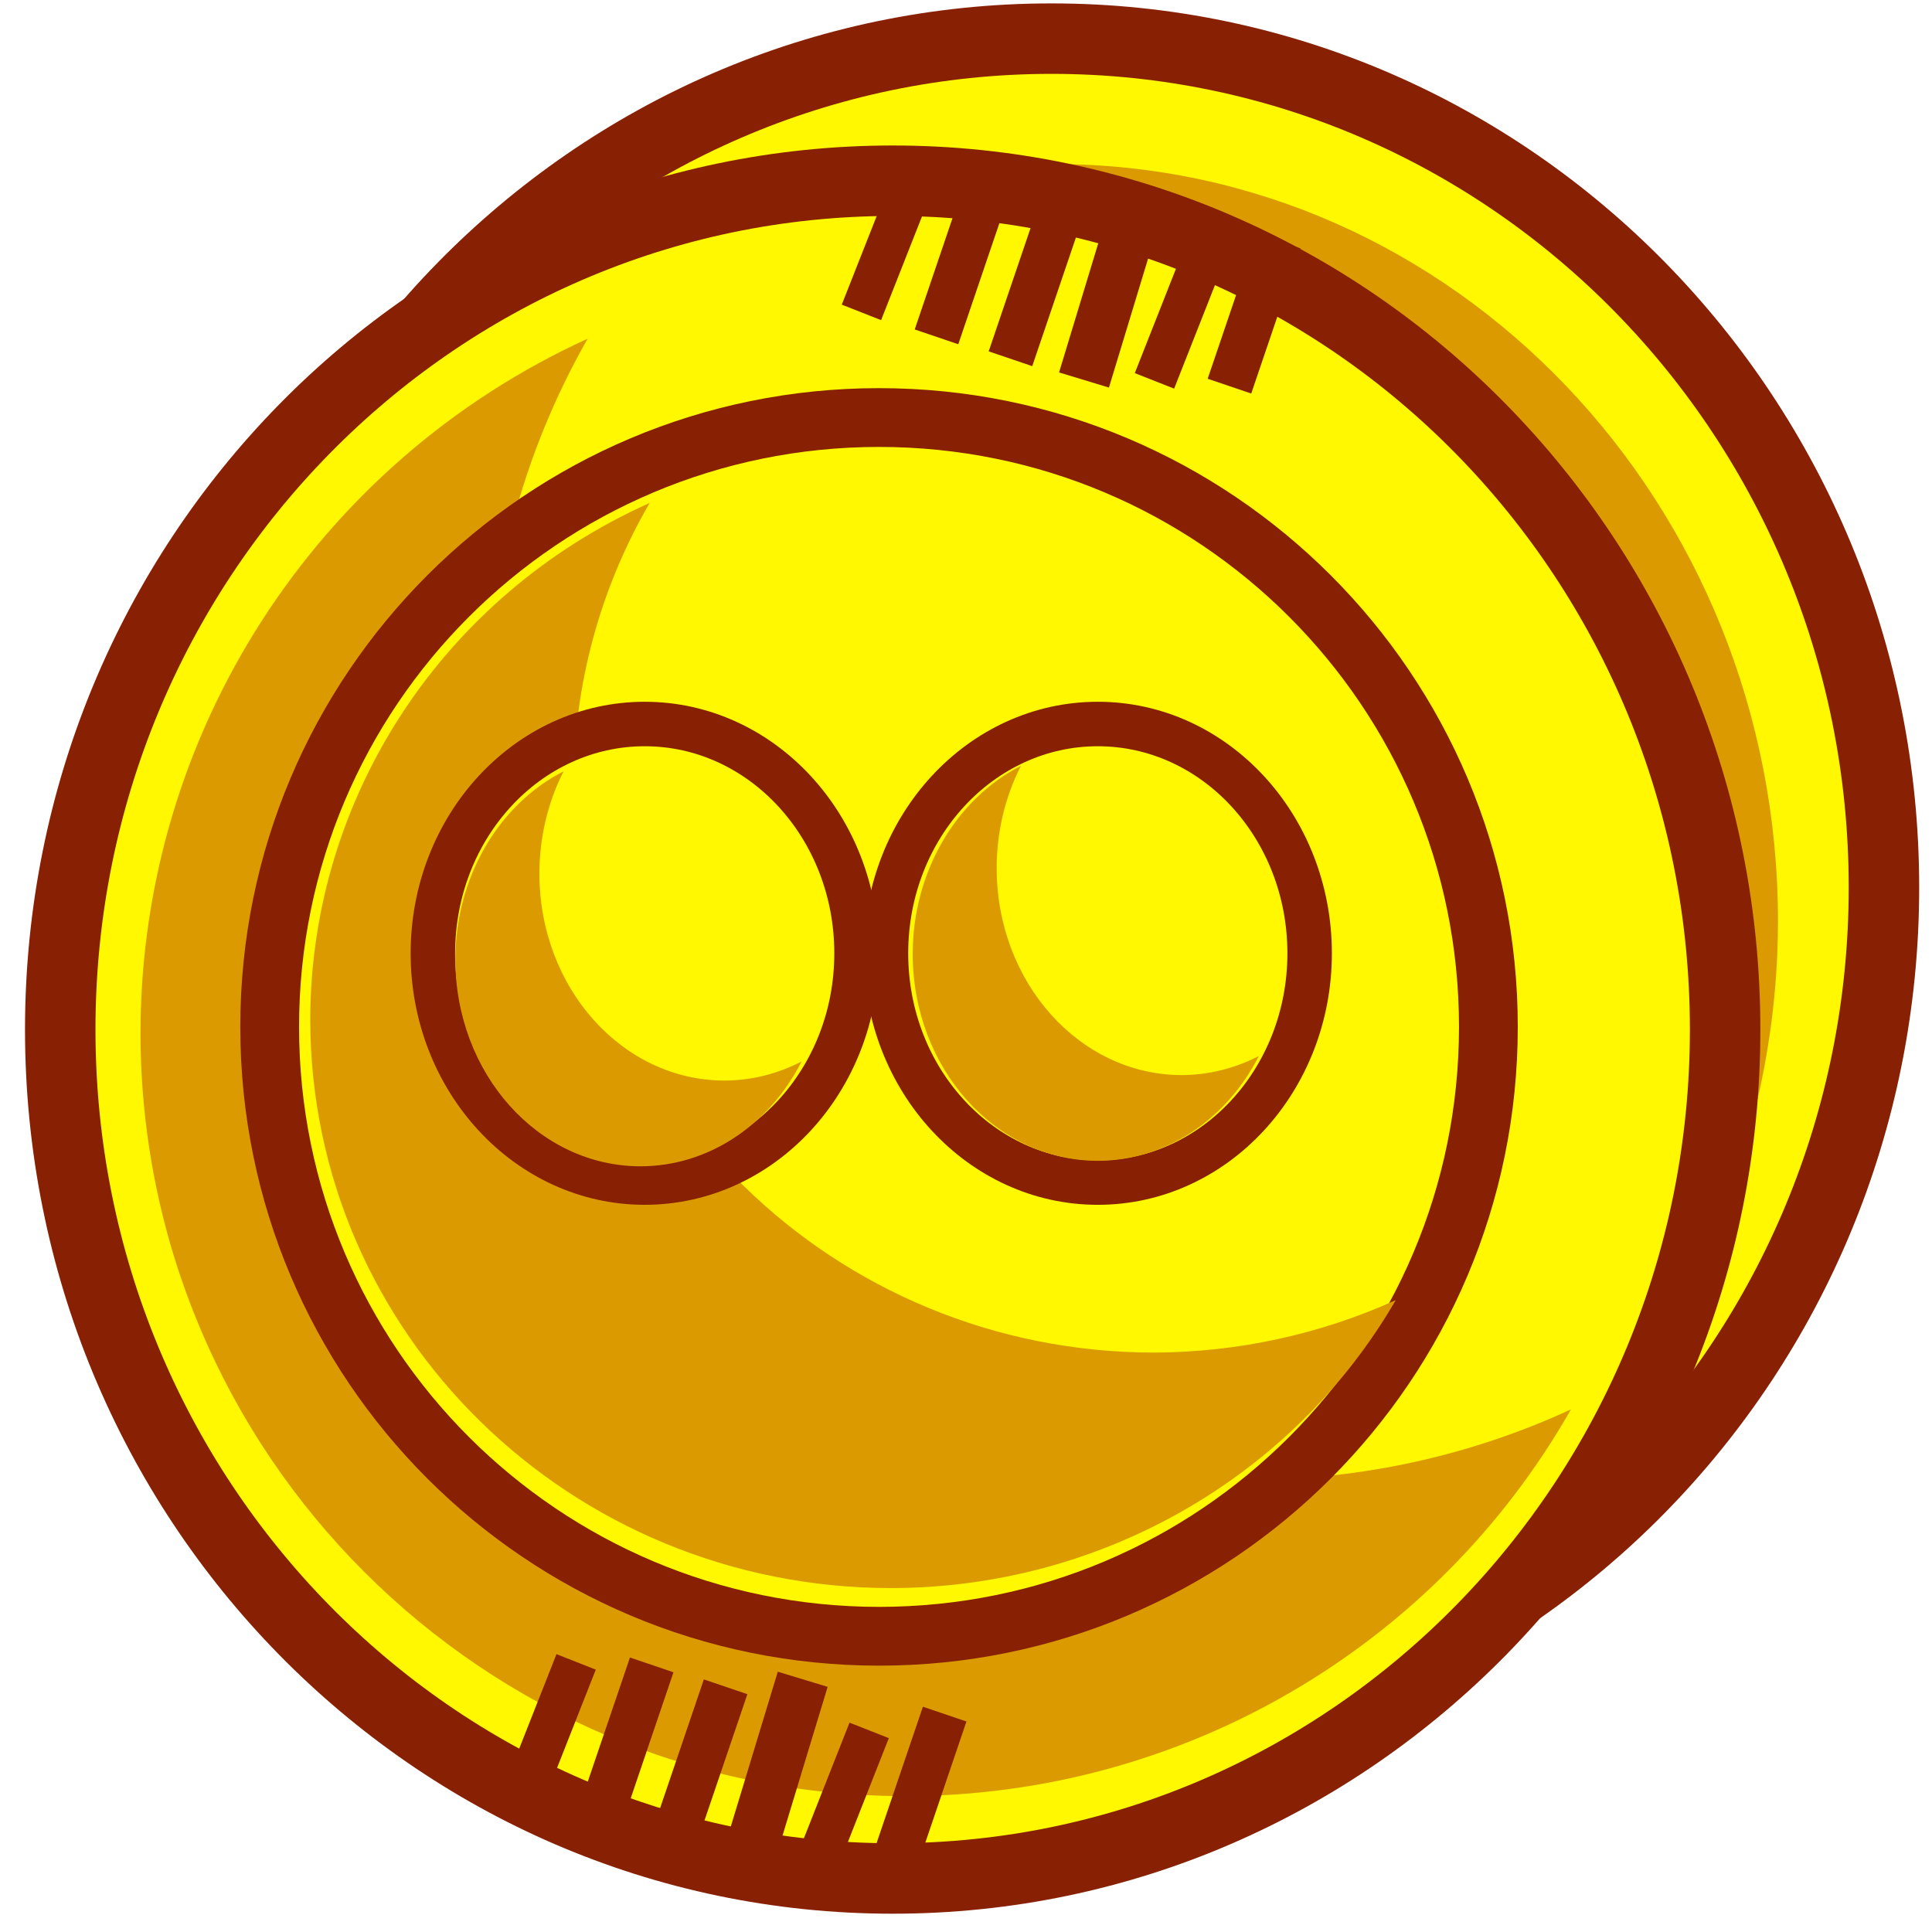
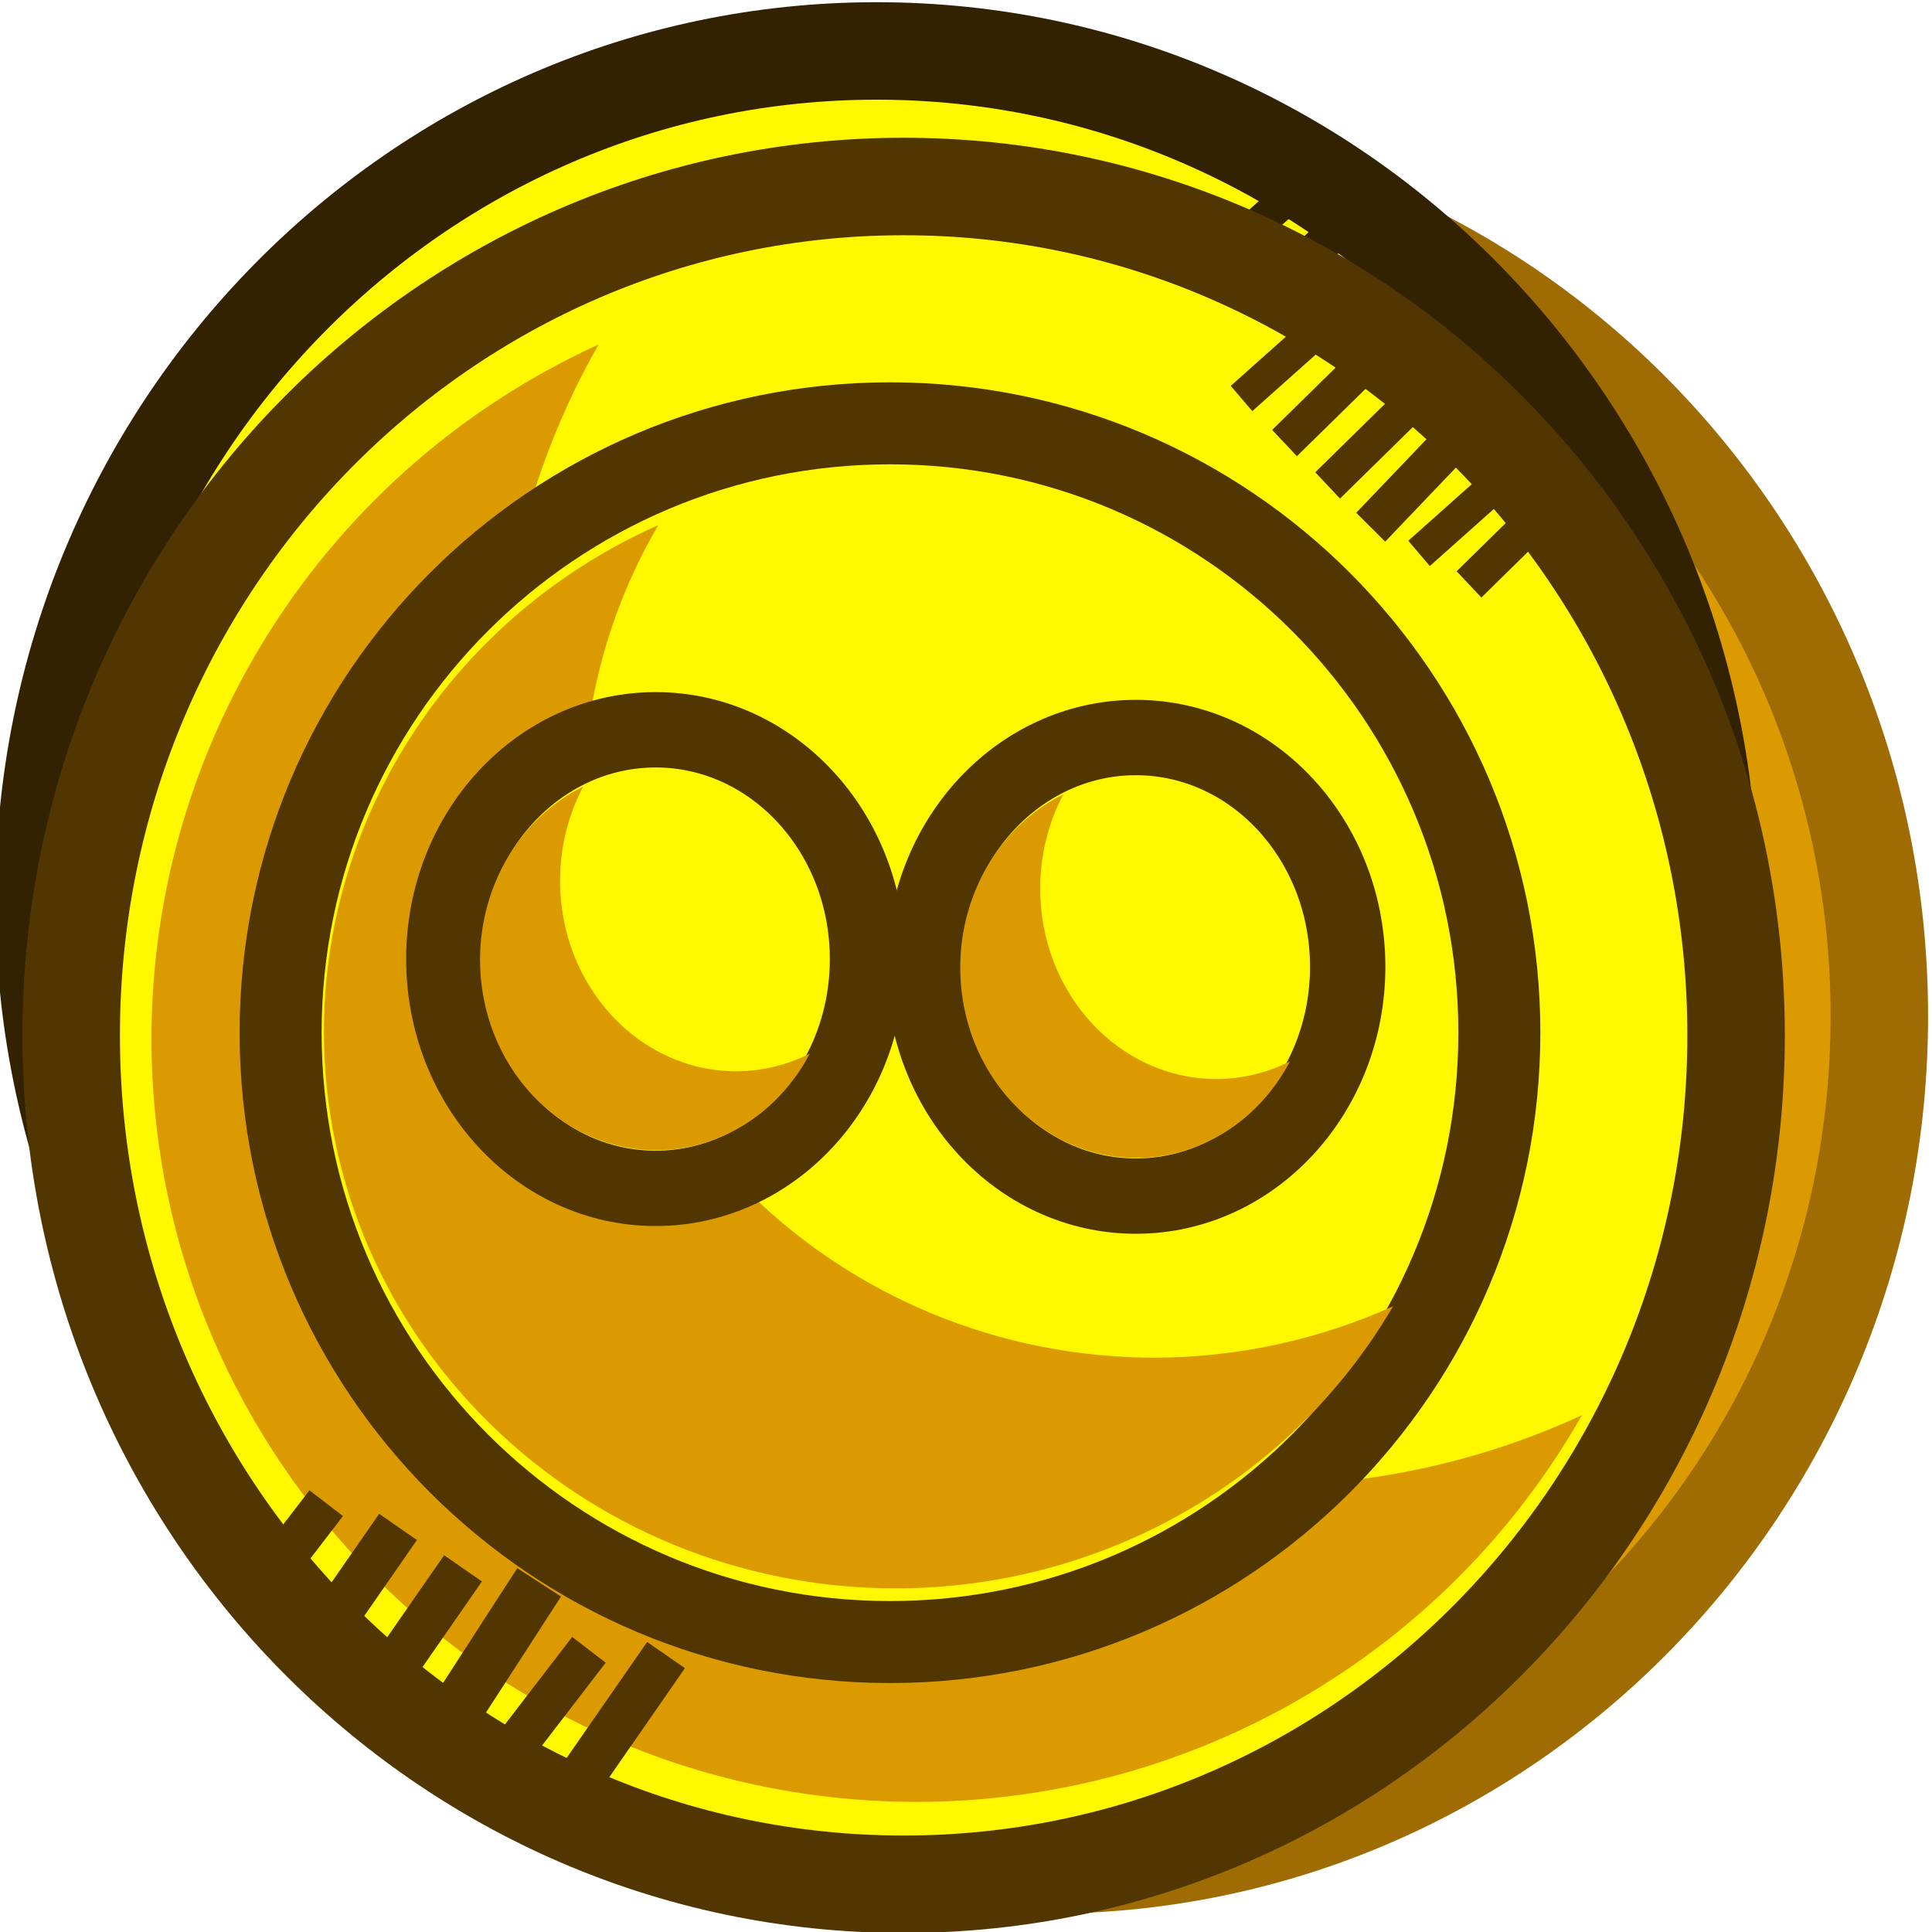
<svg xmlns="http://www.w3.org/2000/svg" width="100" height="100" viewBox="0 0 26.458 26.458" version="1.1" id="svg1">
  <defs id="defs1" />
  <g id="layer1">
-     <ellipse style="fill:#fff801;fill-opacity:1;stroke:#882104;stroke-width:0.965;stroke-opacity:1" id="ellipse19" cx="14.4" cy="12.154" rx="11.4" ry="11.625" />
-     <path id="path20" style="fill:#db9b00;fill-opacity:1;stroke:none;stroke-width:2.045;stroke-dasharray:none;stroke-opacity:1" d="M 18.562,22.038 A 9.904,10.374 0 0 0 24.349,12.621 9.904,10.374 0 0 0 14.445,2.247 9.904,10.374 0 0 0 5.839,7.498 9.904,10.374 0 0 1 9.954,6.542 9.904,10.374 0 0 1 19.858,16.915 9.904,10.374 0 0 1 18.562,22.038 Z" />
-     <ellipse style="fill:#fff801;stroke:#882104;stroke-width:0.965;stroke-opacity:1;fill-opacity:1" id="path1" cx="12.225" cy="14.1" rx="11.4" ry="11.625" />
-     <path id="path13" style="fill:#db9b00;fill-opacity:1;stroke:none;stroke-width:2.112;stroke-dasharray:none;stroke-opacity:1" d="m 8.048,4.638 a 10.483,10.462 0 0 0 -6.124,9.497 10.483,10.462 0 0 0 10.482,10.462 10.483,10.462 0 0 0 9.108,-5.296 10.483,10.462 0 0 1 -4.355,0.965 A 10.483,10.462 0 0 1 6.677,9.804 10.483,10.462 0 0 1 8.048,4.638 Z" />
-     <ellipse style="fill:#fff801;stroke:#882104;stroke-width:0.805;stroke-opacity:1;fill-opacity:1;stroke-dasharray:none" id="ellipse1" cx="12.038" cy="14.063" rx="8.345" ry="8.345" />
-     <path style="fill:#882104;fill-opacity:1;stroke:#882104;stroke-width:0.63;stroke-opacity:1" d="M 9.262,25.087 9.937,23.1" id="path2" />
-     <path style="fill:#882104;fill-opacity:1;stroke:#882104;stroke-width:0.63;stroke-opacity:1" d="M 8.25,24.788 8.925,22.8" id="path4" />
-     <path style="fill:#882104;fill-opacity:1;stroke:#882104;stroke-width:0.579;stroke-opacity:1" d="M 7.222,24.453 7.89,22.759" id="path5" />
-     <path style="fill:#882104;fill-opacity:1;stroke:#882104;stroke-width:0.714;stroke-opacity:1" d="m 10.27,25.379 0.723,-2.382" id="path6" />
-     <path style="fill:#882104;fill-opacity:1;stroke:#882104;stroke-width:0.579;stroke-opacity:1" d="M 11.235,25.391 11.903,23.697" id="path7" />
-     <path style="fill:#882104;fill-opacity:1;stroke:#882104;stroke-width:0.63;stroke-opacity:1" d="m 12.262,25.462 0.675,-1.988" id="path8" />
-     <path id="path12" style="fill:#db9b00;fill-opacity:1;stroke:none;stroke-width:1.588;stroke-dasharray:none;stroke-opacity:1" d="m 8.896,6.888 a 7.954,7.789 0 0 0 -4.647,7.071 7.954,7.789 0 0 0 7.954,7.789 7.954,7.789 0 0 0 6.911,-3.943 7.954,7.789 0 0 1 -3.304,0.718 7.954,7.789 0 0 1 -7.954,-7.789 7.954,7.789 0 0 1 1.041,-3.846 z" />
-     <ellipse style="fill:#fff801;fill-opacity:1;stroke:#882104;stroke-width:0.609;stroke-dasharray:none;stroke-opacity:1" id="ellipse8" cx="8.829" cy="13.055" rx="2.901" ry="3.14" />
-     <ellipse style="fill:#fff801;fill-opacity:1;stroke:#882104;stroke-width:0.609;stroke-dasharray:none;stroke-opacity:1" id="ellipse9" cx="15.034" cy="13.055" rx="2.901" ry="3.14" />
-     <path id="ellipse10" style="fill:#db9b00;fill-opacity:1;stroke:none;stroke-width:0.541;stroke-dasharray:none;stroke-opacity:1" d="M 7.718,10.563 A 2.537,2.836 0 0 0 6.236,13.137 2.537,2.836 0 0 0 8.773,15.972 2.537,2.836 0 0 0 10.977,14.537 2.537,2.836 0 0 1 9.923,14.798 2.537,2.836 0 0 1 7.387,11.963 2.537,2.836 0 0 1 7.718,10.563 Z" />
-     <path id="path11" style="fill:#db9b00;fill-opacity:1;stroke:none;stroke-width:0.541;stroke-dasharray:none;stroke-opacity:1" d="m 13.981,10.488 a 2.537,2.836 0 0 0 -1.482,2.574 2.537,2.836 0 0 0 2.536,2.835 2.537,2.836 0 0 0 2.204,-1.435 2.537,2.836 0 0 1 -1.054,0.261 2.537,2.836 0 0 1 -2.536,-2.835 2.537,2.836 0 0 1 0.332,-1.4 z" />
-     <path style="fill:#882104;fill-opacity:1;stroke:#882104;stroke-width:0.63;stroke-opacity:1" d="m 13.838,4.913 0.675,-1.988" id="path14" />
-     <path style="fill:#882104;fill-opacity:1;stroke:#882104;stroke-width:0.63;stroke-opacity:1" d="m 12.825,4.613 0.675,-1.988" id="path15" />
-     <path style="fill:#882104;fill-opacity:1;stroke:#882104;stroke-width:0.579;stroke-opacity:1" d="M 11.797,4.278 12.465,2.584" id="path16" />
-     <path style="fill:#882104;fill-opacity:1;stroke:#882104;stroke-width:0.714;stroke-opacity:1" d="m 14.845,5.204 0.723,-2.382" id="path17" />
-     <path style="fill:#882104;fill-opacity:1;stroke:#882104;stroke-width:0.579;stroke-opacity:1" d="M 15.81,5.216 16.478,3.522" id="path18" />
-     <path style="fill:#882104;fill-opacity:1;stroke:#882104;stroke-width:0.63;stroke-opacity:1" d="m 16.837,5.288 0.675,-1.988" id="path19" />
+     <g id="g56" transform="translate(-32.4562,-3.288047)">
+       <ellipse style="fill:#db9b00;fill-opacity:1;stroke:#9f6b03;stroke-width:1.335;stroke-dasharray:none;stroke-opacity:1" id="ellipse50" cx="46.793" cy="17.202" rx="11.4" ry="11.625" />
+       <g id="g55" transform="matrix(0.6905183,0.3632725,-0.3618136,0.7085659,56.03818,-9.571272)" style="stroke:#9f6b03;stroke-opacity:1">
+         <path style="fill:#882104;fill-opacity:1;stroke:#9f6b03;stroke-width:0.63;stroke-opacity:1" d="m 7.291,23.418 0.675,-1.988" id="path50" />
+         <path style="fill:#882104;fill-opacity:1;stroke:#9f6b03;stroke-width:0.63;stroke-opacity:1" d="m 6.279,23.118 0.675,-1.988" id="path51" />
+         <path style="fill:#882104;fill-opacity:1;stroke:#9f6b03;stroke-width:0.579;stroke-opacity:1" d="M 5.251,22.784 5.919,21.089" id="path52" />
+         <path style="fill:#882104;fill-opacity:1;stroke:#9f6b03;stroke-width:0.714;stroke-opacity:1" d="m 8.298,23.709 0.723,-2.382" id="path53" />
+         <path style="fill:#882104;fill-opacity:1;stroke:#9f6b03;stroke-width:0.579;stroke-opacity:1" d="m 9.263,23.721 0.668,-1.694" id="path54" />
+         <path style="fill:#882104;fill-opacity:1;stroke:#9f6b03;stroke-width:0.63;stroke-opacity:1" d="m 10.291,23.793 0.675,-1.988" id="path55" />
+       </g>
+     </g>
+     <g id="g50" transform="translate(-30.54701,1.06066)">
+       <ellipse style="fill:#fff801;fill-opacity:1;stroke:#322201;stroke-width:1.335;stroke-dasharray:none;stroke-opacity:1" id="ellipse18" cx="42.551" cy="11.262" rx="11.4" ry="11.625" />
+       <g id="g32" transform="matrix(0.6905183,0.3632725,-0.3618136,0.7085659,51.79554,-15.51097)" style="stroke:#322201;stroke-opacity:1">
+         <path style="fill:#882104;fill-opacity:1;stroke:#322201;stroke-width:0.63;stroke-opacity:1" d="m 7.291,23.418 0.675,-1.988" id="path27" />
+         <path style="fill:#882104;fill-opacity:1;stroke:#322201;stroke-width:0.63;stroke-opacity:1" d="m 6.279,23.118 0.675,-1.988" id="path28" />
+         <path style="fill:#882104;fill-opacity:1;stroke:#322201;stroke-width:0.579;stroke-opacity:1" d="M 5.251,22.784 5.919,21.089" id="path29" />
+         <path style="fill:#882104;fill-opacity:1;stroke:#322201;stroke-width:0.714;stroke-opacity:1" d="m 8.298,23.709 0.723,-2.382" id="path30" />
+         <path style="fill:#882104;fill-opacity:1;stroke:#322201;stroke-width:0.579;stroke-opacity:1" d="m 9.263,23.721 0.668,-1.694" id="path31" />
+         <path style="fill:#882104;fill-opacity:1;stroke:#322201;stroke-width:0.63;stroke-opacity:1" d="m 10.291,23.793 0.675,-1.988" id="path32" />
+       </g>
+     </g>
+     <g id="g18" transform="translate(0,0.5291667)">
+       <ellipse style="fill:#fff801;fill-opacity:1;stroke:#513602;stroke-width:1.335;stroke-dasharray:none;stroke-opacity:1" id="path1" cx="12.375" cy="13.65" rx="11.4" ry="11.625" />
+       <path id="path13" style="fill:#db9b00;fill-opacity:1;stroke:none;stroke-width:2.112;stroke-dasharray:none;stroke-opacity:1" d="m 8.198,4.188 a 10.483,10.462 0 0 0 -6.124,9.497 10.483,10.462 0 0 0 10.482,10.462 10.483,10.462 0 0 0 9.108,-5.296 10.483,10.462 0 0 1 -4.355,0.965 A 10.483,10.462 0 0 1 6.827,9.354 10.483,10.462 0 0 1 8.198,4.188 Z" />
+       <ellipse style="fill:#fff801;fill-opacity:1;stroke:#513602;stroke-width:1.123;stroke-dasharray:none;stroke-opacity:1" id="ellipse1" cx="12.188" cy="13.613" rx="8.345" ry="8.345" />
+       <g id="g1" transform="rotate(16.00861,8.865578,15.41134)" style="stroke:#513602;stroke-opacity:1">
+         <path style="fill:#882104;fill-opacity:1;stroke:#513602;stroke-width:0.63;stroke-opacity:1" d="m 7.291,23.418 0.675,-1.988" id="path2" />
+         <path style="fill:#882104;fill-opacity:1;stroke:#513602;stroke-width:0.63;stroke-opacity:1" d="m 6.279,23.118 0.675,-1.988" id="path4" />
+         <path style="fill:#882104;fill-opacity:1;stroke:#513602;stroke-width:0.579;stroke-opacity:1" d="M 5.251,22.784 5.919,21.089" id="path5" />
+         <path style="fill:#882104;fill-opacity:1;stroke:#513602;stroke-width:0.714;stroke-opacity:1" d="m 8.298,23.709 0.723,-2.382" id="path6" />
+         <path style="fill:#882104;fill-opacity:1;stroke:#513602;stroke-width:0.579;stroke-opacity:1" d="m 9.263,23.721 0.668,-1.694" id="path7" />
+         <path style="fill:#882104;fill-opacity:1;stroke:#513602;stroke-width:0.63;stroke-opacity:1" d="m 10.291,23.793 0.675,-1.988" id="path8" />
+       </g>
+       <path id="path12" style="fill:#db9b00;fill-opacity:1;stroke:none;stroke-width:1.56;stroke-dasharray:none;stroke-opacity:1" d="m 9.013,6.663 a 7.834,7.632 0 0 0 -4.577,6.928 7.834,7.632 0 0 0 7.834,7.632 7.834,7.632 0 0 0 6.807,-3.863 7.834,7.632 0 0 1 -3.254,0.704 7.834,7.632 0 0 1 -7.834,-7.632 7.834,7.632 0 0 1 1.025,-3.768 z" />
+       <ellipse style="fill:#fff801;fill-opacity:1;stroke:#513602;stroke-width:1.032;stroke-dasharray:none;stroke-opacity:1" id="ellipse8" cx="8.979" cy="12.605" rx="2.901" ry="3.14" />
+       <path id="ellipse10" style="fill:#db9b00;fill-opacity:1;stroke:none;stroke-width:0.506;stroke-dasharray:none;stroke-opacity:1" d="M 7.986,10.244 A 2.416,2.609 0 0 0 6.574,12.613 2.416,2.609 0 0 0 8.99,15.222 2.416,2.609 0 0 0 11.089,13.901 2.416,2.609 0 0 1 10.086,14.142 2.416,2.609 0 0 1 7.67,11.532 2.416,2.609 0 0 1 7.986,10.244 Z" />
+       <g id="g16" transform="matrix(0.6905183,0.3632725,-0.3618136,0.7085659,21.61976,-13.12332)" style="stroke:#513602;stroke-opacity:1">
+         <path style="fill:#882104;fill-opacity:1;stroke:#513602;stroke-width:0.63;stroke-opacity:1" d="m 7.291,23.418 0.675,-1.988" id="path3" />
+         <path style="fill:#882104;fill-opacity:1;stroke:#513602;stroke-width:0.63;stroke-opacity:1" d="m 6.279,23.118 0.675,-1.988" id="path9" />
+         <path style="fill:#882104;fill-opacity:1;stroke:#513602;stroke-width:0.579;stroke-opacity:1" d="M 5.251,22.784 5.919,21.089" id="path10" />
+         <path style="fill:#882104;fill-opacity:1;stroke:#513602;stroke-width:0.714;stroke-opacity:1" d="m 8.298,23.709 0.723,-2.382" id="path14" />
+         <path style="fill:#882104;fill-opacity:1;stroke:#513602;stroke-width:0.579;stroke-opacity:1" d="m 9.263,23.721 0.668,-1.694" id="path15" />
+         <path style="fill:#882104;fill-opacity:1;stroke:#513602;stroke-width:0.63;stroke-opacity:1" d="m 10.291,23.793 0.675,-1.988" id="path16" />
+       </g>
+       <ellipse style="fill:#fff801;fill-opacity:1;stroke:#513602;stroke-width:1.032;stroke-dasharray:none;stroke-opacity:1" id="ellipse17" cx="15.555" cy="12.711" rx="2.901" ry="3.14" />
+       <path id="path17" style="fill:#db9b00;fill-opacity:1;stroke:none;stroke-width:0.506;stroke-dasharray:none;stroke-opacity:1" d="m 14.562,10.35 a 2.416,2.609 0 0 0 -1.412,2.369 2.416,2.609 0 0 0 2.416,2.609 2.416,2.609 0 0 0 2.099,-1.321 2.416,2.609 0 0 1 -1.004,0.241 2.416,2.609 0 0 1 -2.416,-2.609 2.416,2.609 0 0 1 0.316,-1.289 z" />
+     </g>
  </g>
</svg>
